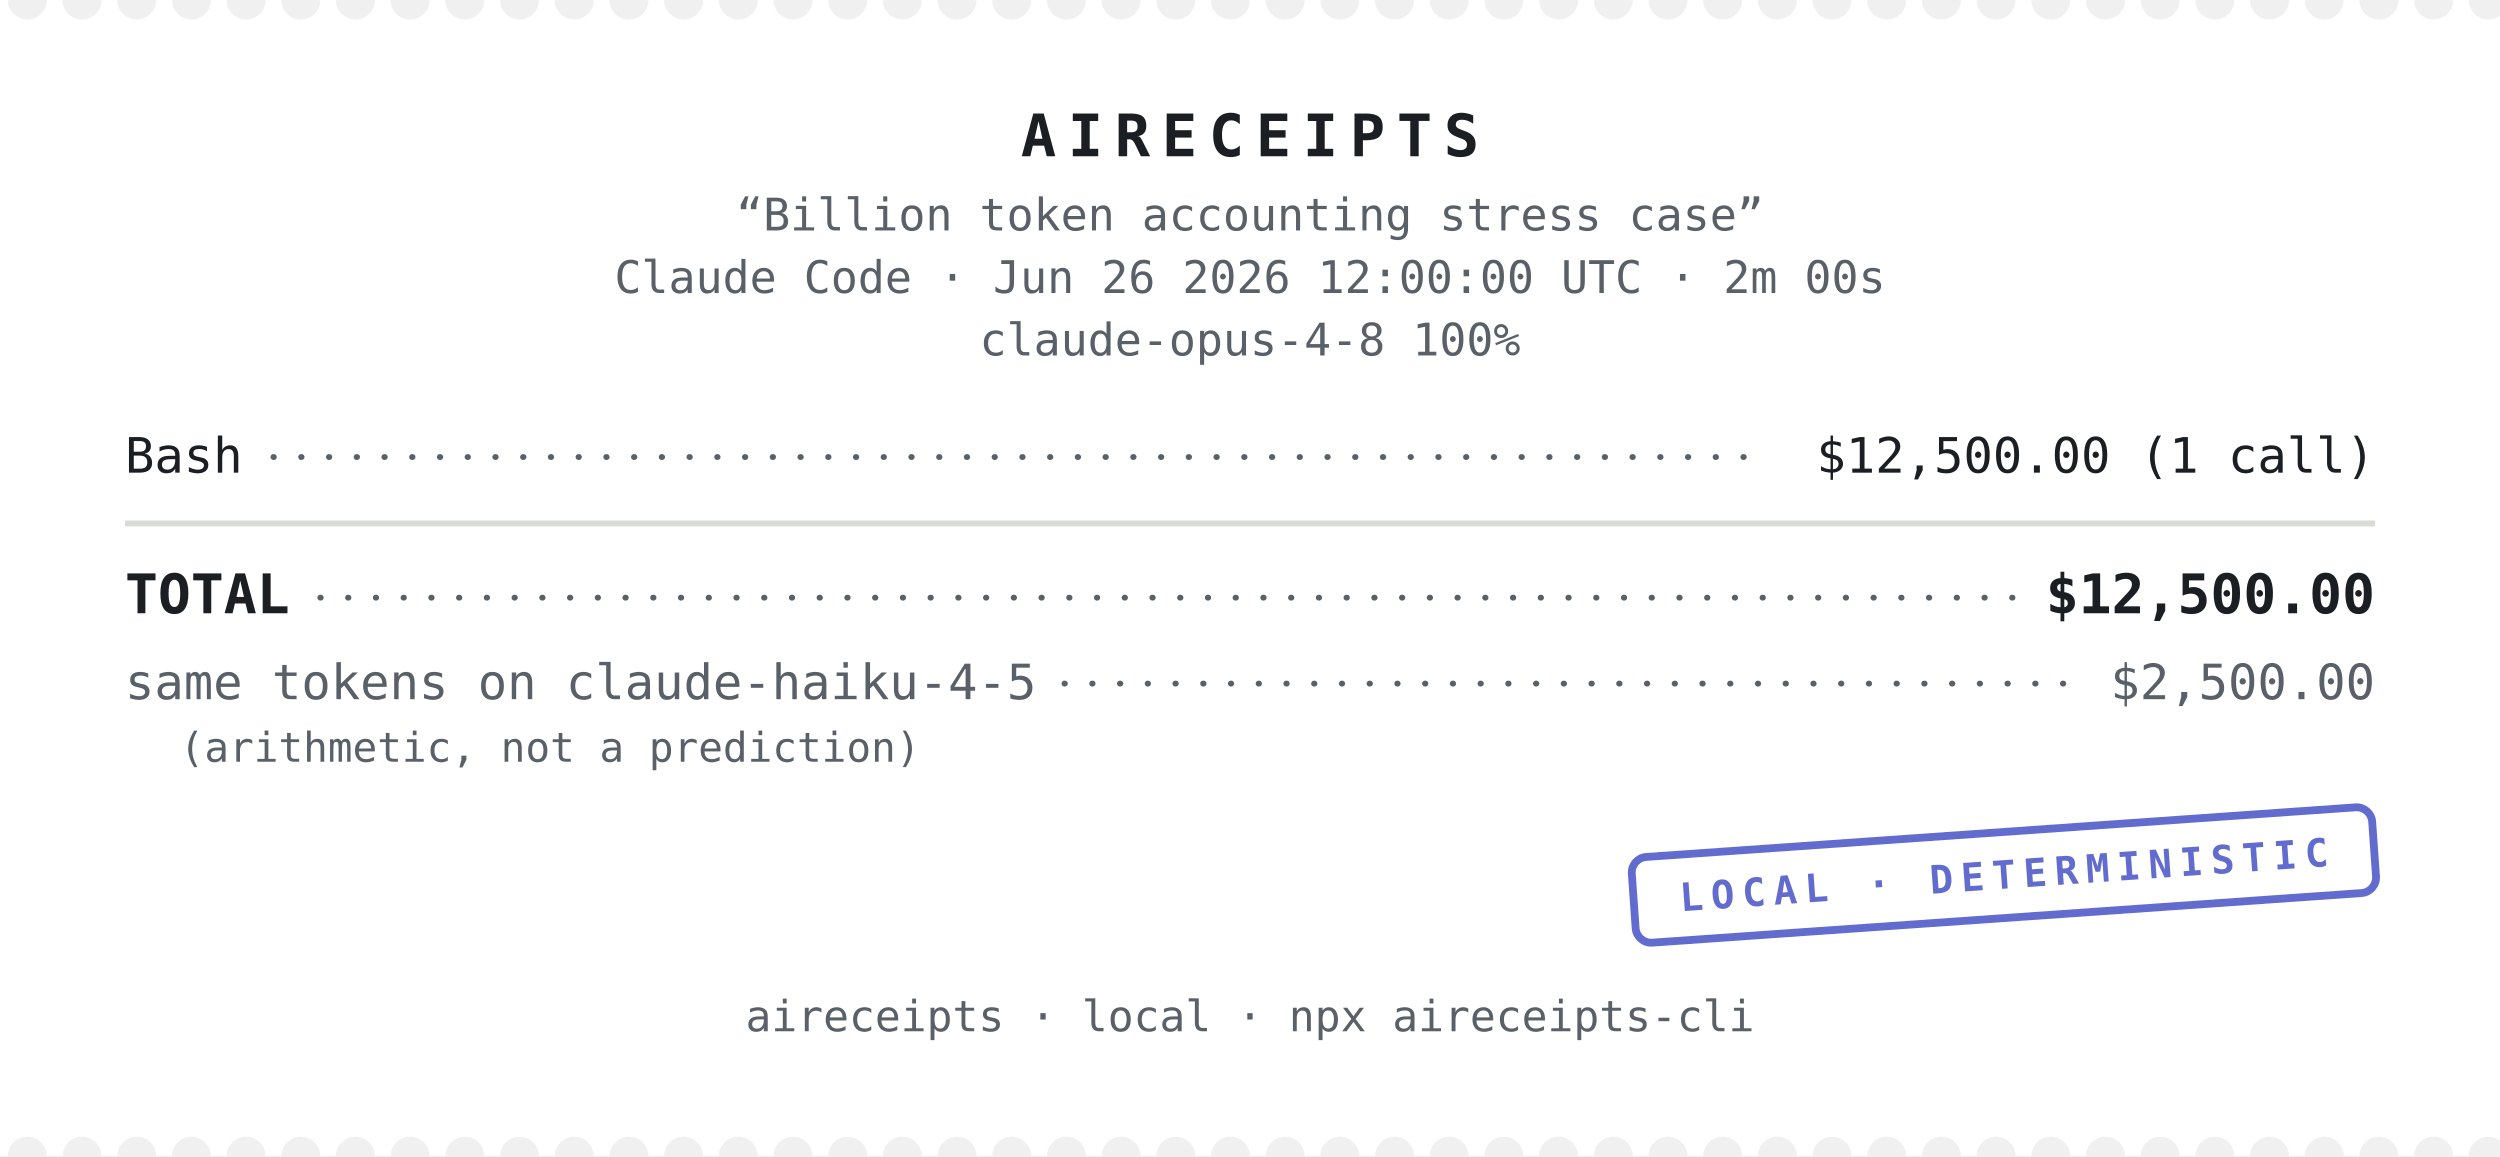
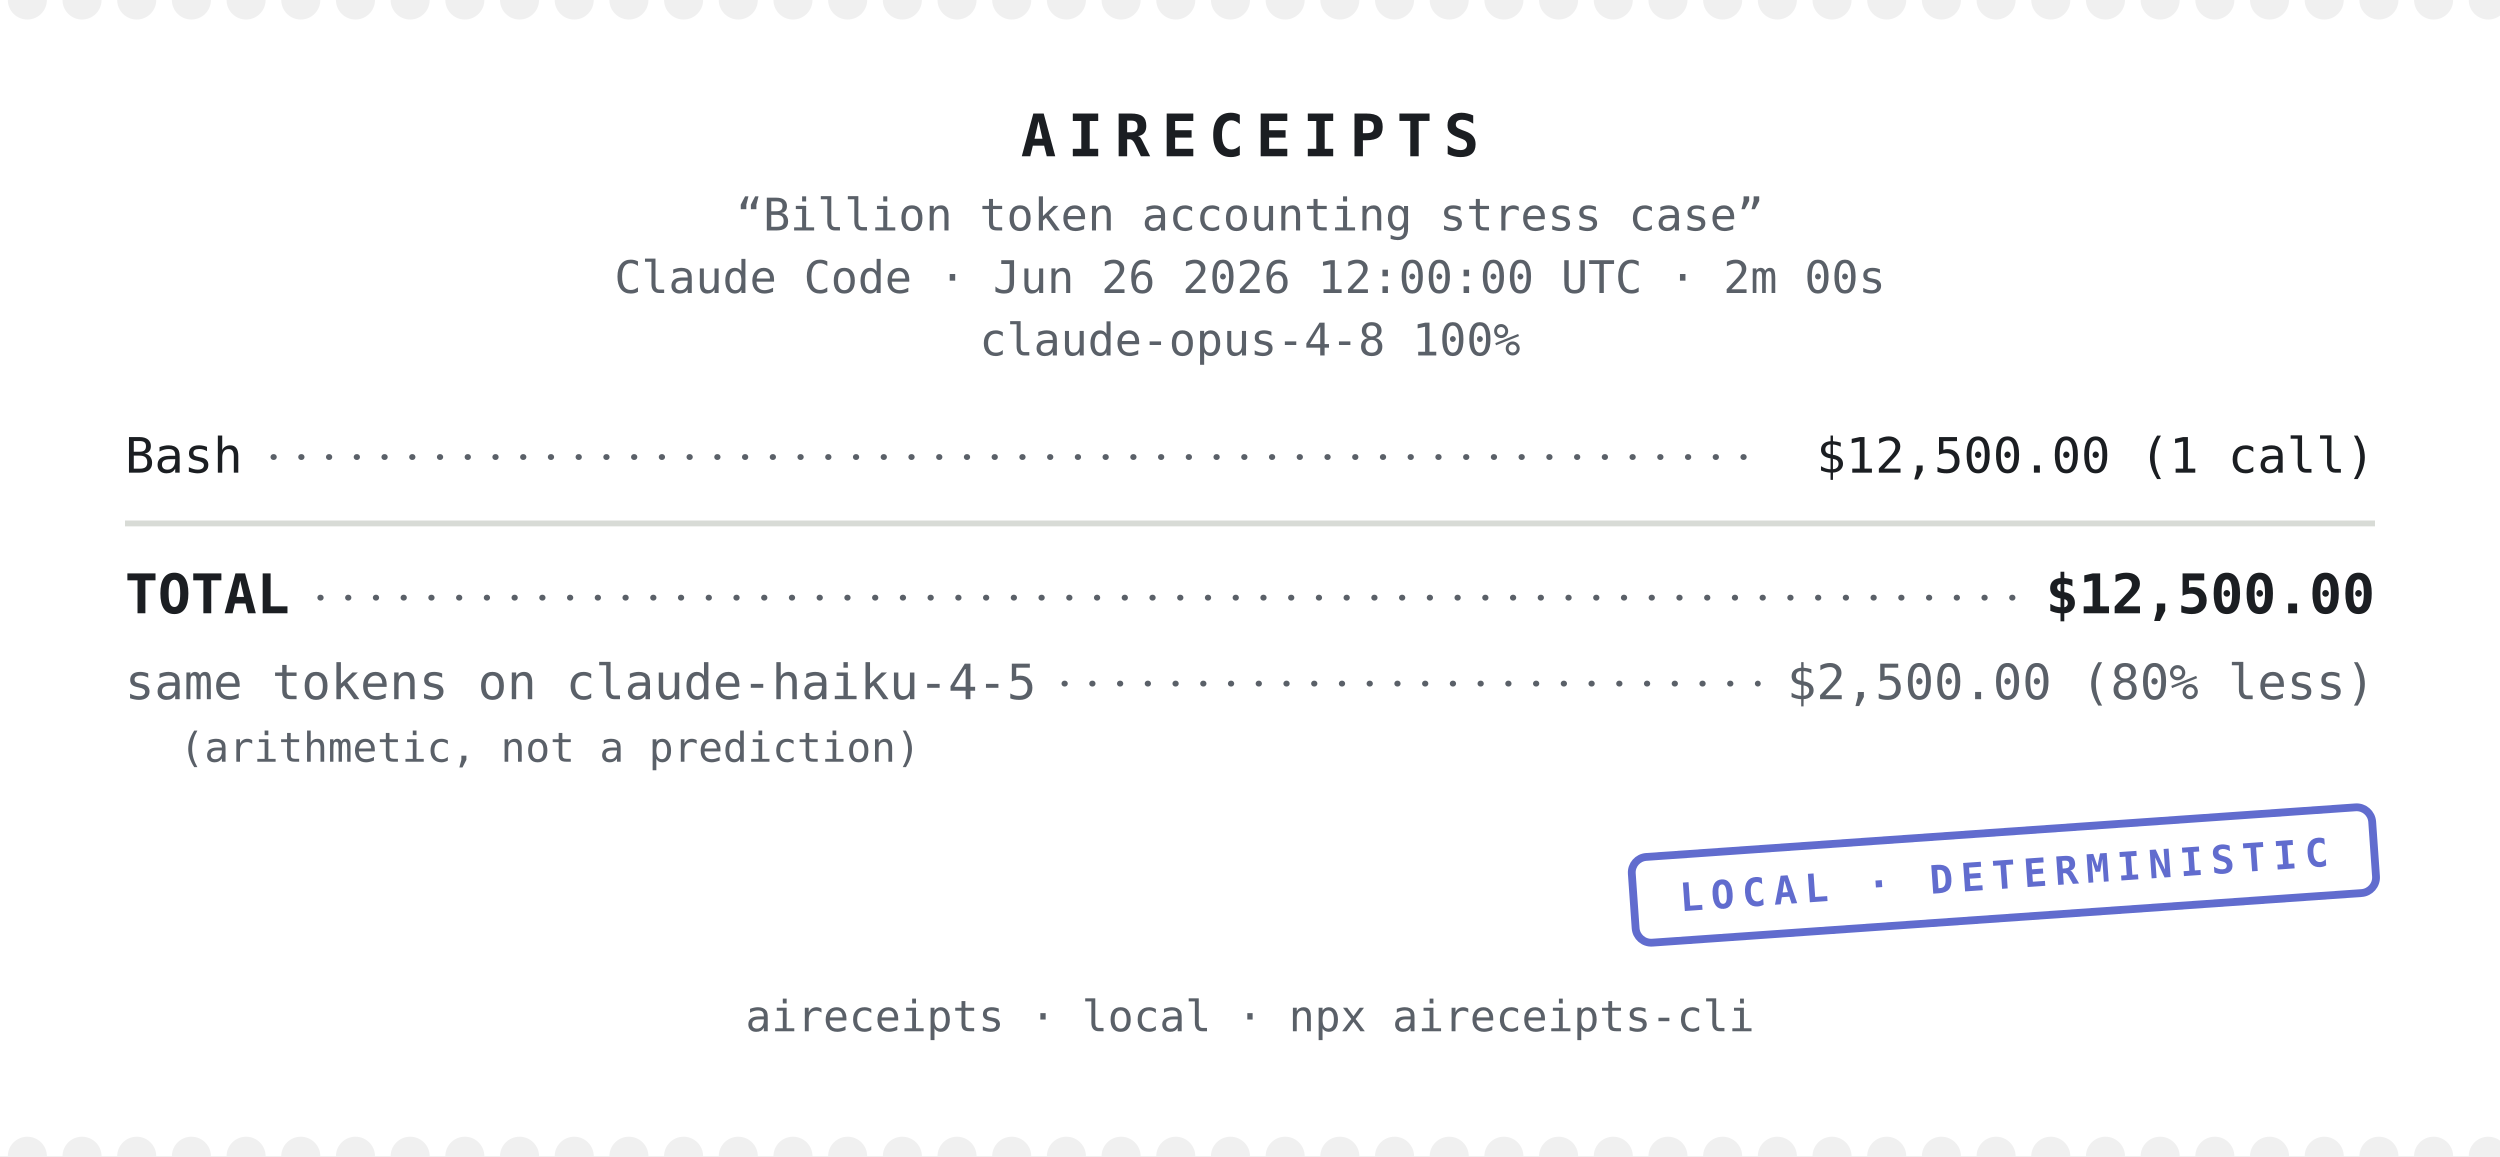
<svg xmlns="http://www.w3.org/2000/svg" width="640" height="296" viewBox="0 0 640 296" font-family="&quot;SF Mono&quot;,&quot;Cascadia Code&quot;,&quot;JetBrains Mono&quot;,Menlo,Consolas,monospace" role="img" aria-label="aireceipts cost receipt">
  <g transform="translate(0 0)">
    <defs>
      <mask id="perf-0" maskUnits="userSpaceOnUse" x="-5" y="-5" width="650" height="306">
        <rect x="0" y="0" width="640" height="296" fill="#FFFFFF" />
        <g class="perf-top">
          <circle cx="7" cy="0" r="5" fill="#000000" />
          <circle cx="21" cy="0" r="5" fill="#000000" />
          <circle cx="35" cy="0" r="5" fill="#000000" />
          <circle cx="49" cy="0" r="5" fill="#000000" />
          <circle cx="63" cy="0" r="5" fill="#000000" />
          <circle cx="77" cy="0" r="5" fill="#000000" />
          <circle cx="91" cy="0" r="5" fill="#000000" />
          <circle cx="105" cy="0" r="5" fill="#000000" />
          <circle cx="119" cy="0" r="5" fill="#000000" />
          <circle cx="133" cy="0" r="5" fill="#000000" />
          <circle cx="147" cy="0" r="5" fill="#000000" />
          <circle cx="161" cy="0" r="5" fill="#000000" />
          <circle cx="175" cy="0" r="5" fill="#000000" />
          <circle cx="189" cy="0" r="5" fill="#000000" />
          <circle cx="203" cy="0" r="5" fill="#000000" />
          <circle cx="217" cy="0" r="5" fill="#000000" />
          <circle cx="231" cy="0" r="5" fill="#000000" />
          <circle cx="245" cy="0" r="5" fill="#000000" />
          <circle cx="259" cy="0" r="5" fill="#000000" />
          <circle cx="273" cy="0" r="5" fill="#000000" />
          <circle cx="287" cy="0" r="5" fill="#000000" />
          <circle cx="301" cy="0" r="5" fill="#000000" />
          <circle cx="315" cy="0" r="5" fill="#000000" />
          <circle cx="329" cy="0" r="5" fill="#000000" />
          <circle cx="343" cy="0" r="5" fill="#000000" />
          <circle cx="357" cy="0" r="5" fill="#000000" />
          <circle cx="371" cy="0" r="5" fill="#000000" />
          <circle cx="385" cy="0" r="5" fill="#000000" />
          <circle cx="399" cy="0" r="5" fill="#000000" />
          <circle cx="413" cy="0" r="5" fill="#000000" />
          <circle cx="427" cy="0" r="5" fill="#000000" />
          <circle cx="441" cy="0" r="5" fill="#000000" />
          <circle cx="455" cy="0" r="5" fill="#000000" />
          <circle cx="469" cy="0" r="5" fill="#000000" />
          <circle cx="483" cy="0" r="5" fill="#000000" />
          <circle cx="497" cy="0" r="5" fill="#000000" />
          <circle cx="511" cy="0" r="5" fill="#000000" />
          <circle cx="525" cy="0" r="5" fill="#000000" />
          <circle cx="539" cy="0" r="5" fill="#000000" />
          <circle cx="553" cy="0" r="5" fill="#000000" />
          <circle cx="567" cy="0" r="5" fill="#000000" />
          <circle cx="581" cy="0" r="5" fill="#000000" />
          <circle cx="595" cy="0" r="5" fill="#000000" />
          <circle cx="609" cy="0" r="5" fill="#000000" />
          <circle cx="623" cy="0" r="5" fill="#000000" />
          <circle cx="637" cy="0" r="5" fill="#000000" />
        </g>
        <g class="perf-bottom">
          <circle cx="7" cy="296" r="5" fill="#000000" />
          <circle cx="21" cy="296" r="5" fill="#000000" />
          <circle cx="35" cy="296" r="5" fill="#000000" />
          <circle cx="49" cy="296" r="5" fill="#000000" />
          <circle cx="63" cy="296" r="5" fill="#000000" />
          <circle cx="77" cy="296" r="5" fill="#000000" />
          <circle cx="91" cy="296" r="5" fill="#000000" />
          <circle cx="105" cy="296" r="5" fill="#000000" />
          <circle cx="119" cy="296" r="5" fill="#000000" />
          <circle cx="133" cy="296" r="5" fill="#000000" />
          <circle cx="147" cy="296" r="5" fill="#000000" />
          <circle cx="161" cy="296" r="5" fill="#000000" />
          <circle cx="175" cy="296" r="5" fill="#000000" />
          <circle cx="189" cy="296" r="5" fill="#000000" />
          <circle cx="203" cy="296" r="5" fill="#000000" />
          <circle cx="217" cy="296" r="5" fill="#000000" />
          <circle cx="231" cy="296" r="5" fill="#000000" />
          <circle cx="245" cy="296" r="5" fill="#000000" />
          <circle cx="259" cy="296" r="5" fill="#000000" />
          <circle cx="273" cy="296" r="5" fill="#000000" />
          <circle cx="287" cy="296" r="5" fill="#000000" />
          <circle cx="301" cy="296" r="5" fill="#000000" />
          <circle cx="315" cy="296" r="5" fill="#000000" />
          <circle cx="329" cy="296" r="5" fill="#000000" />
          <circle cx="343" cy="296" r="5" fill="#000000" />
          <circle cx="357" cy="296" r="5" fill="#000000" />
          <circle cx="371" cy="296" r="5" fill="#000000" />
          <circle cx="385" cy="296" r="5" fill="#000000" />
          <circle cx="399" cy="296" r="5" fill="#000000" />
          <circle cx="413" cy="296" r="5" fill="#000000" />
          <circle cx="427" cy="296" r="5" fill="#000000" />
          <circle cx="441" cy="296" r="5" fill="#000000" />
          <circle cx="455" cy="296" r="5" fill="#000000" />
          <circle cx="469" cy="296" r="5" fill="#000000" />
          <circle cx="483" cy="296" r="5" fill="#000000" />
          <circle cx="497" cy="296" r="5" fill="#000000" />
          <circle cx="511" cy="296" r="5" fill="#000000" />
          <circle cx="525" cy="296" r="5" fill="#000000" />
          <circle cx="539" cy="296" r="5" fill="#000000" />
          <circle cx="553" cy="296" r="5" fill="#000000" />
          <circle cx="567" cy="296" r="5" fill="#000000" />
          <circle cx="581" cy="296" r="5" fill="#000000" />
          <circle cx="595" cy="296" r="5" fill="#000000" />
          <circle cx="609" cy="296" r="5" fill="#000000" />
          <circle cx="623" cy="296" r="5" fill="#000000" />
          <circle cx="637" cy="296" r="5" fill="#000000" />
        </g>
      </mask>
    </defs>
    <rect x="0" y="0" width="640" height="296" fill="#FFFFFF" mask="url(#perf-0)" />
    <text x="320" y="40" font-size="15" fill="#1B1E22" text-anchor="middle" font-weight="700" letter-spacing="3">AIRECEIPTS</text>
    <text x="320" y="59" font-size="11.5" fill="#5A6068" text-anchor="middle">“Billion token accounting stress case”</text>
    <text x="320" y="75" font-size="11.5" fill="#5A6068" text-anchor="middle">Claude Code · Jun 26 2026 12:00:00 UTC · 2m 00s</text>
    <text x="320" y="91" font-size="11.5" fill="#5A6068" text-anchor="middle">claude-opus-4-8 100%</text>
    <text x="32" y="121" font-size="12.5" fill="#1B1E22" text-anchor="start">Bash</text>
    <text x="608" y="121" font-size="12.5" fill="#1B1E22" text-anchor="end">$12,500.00  (1 call)</text>
    <line x1="70" y1="117" x2="450" y2="117" stroke="#5A6068" stroke-width="1.5" stroke-linecap="round" stroke-dasharray="0.1 7" />
    <line x1="32" y1="134" x2="608" y2="134" stroke="#D8DBD6" stroke-width="1.5" />
    <text x="32" y="157" font-size="14" fill="#1B1E22" text-anchor="start" font-weight="700">TOTAL</text>
    <text x="608" y="157" font-size="14" fill="#1B1E22" text-anchor="end" font-weight="700">$12,500.00</text>
    <line x1="82" y1="153" x2="516" y2="153" stroke="#5A6068" stroke-width="1.5" stroke-linecap="round" stroke-dasharray="0.1 7" />
    <text x="32" y="179" font-size="12.5" fill="#5A6068" text-anchor="start" font-weight="400">same tokens on claude-haiku-4-5</text>
-     <text x="608" y="179" font-size="12.5" fill="#5A6068" text-anchor="end" font-weight="400">$2,500.00</text>
-     <line x1="272.5" y1="175" x2="532.5" y2="175" stroke="#5A6068" stroke-width="1.5" stroke-linecap="round" stroke-dasharray="0.1 7" />
+     <text x="608" y="179" font-size="12.5" fill="#5A6068" text-anchor="end" font-weight="400">$2,500.00 (80% less)</text>
+     <line x1="272.5" y1="175" x2="450" y2="175" stroke="#5A6068" stroke-width="1.5" stroke-linecap="round" stroke-dasharray="0.1 7" />
    <text x="46" y="195" font-size="10.5" fill="#5A6068" text-anchor="start">(arithmetic, not a prediction)</text>
    <g class="stamp" opacity="0.8" transform="rotate(-4 513 224)">
      <rect x="418" y="213" width="190" height="22" rx="4" fill="none" stroke="#3947C2" stroke-width="2" />
      <text x="513" y="227.5" font-size="10" fill="#3947C2" text-anchor="middle" font-weight="700" letter-spacing="2">LOCAL · DETERMINISTIC</text>
    </g>
    <text x="320" y="264" font-size="11" fill="#5A6068" text-anchor="middle">aireceipts · local · npx aireceipts-cli</text>
  </g>
</svg>
